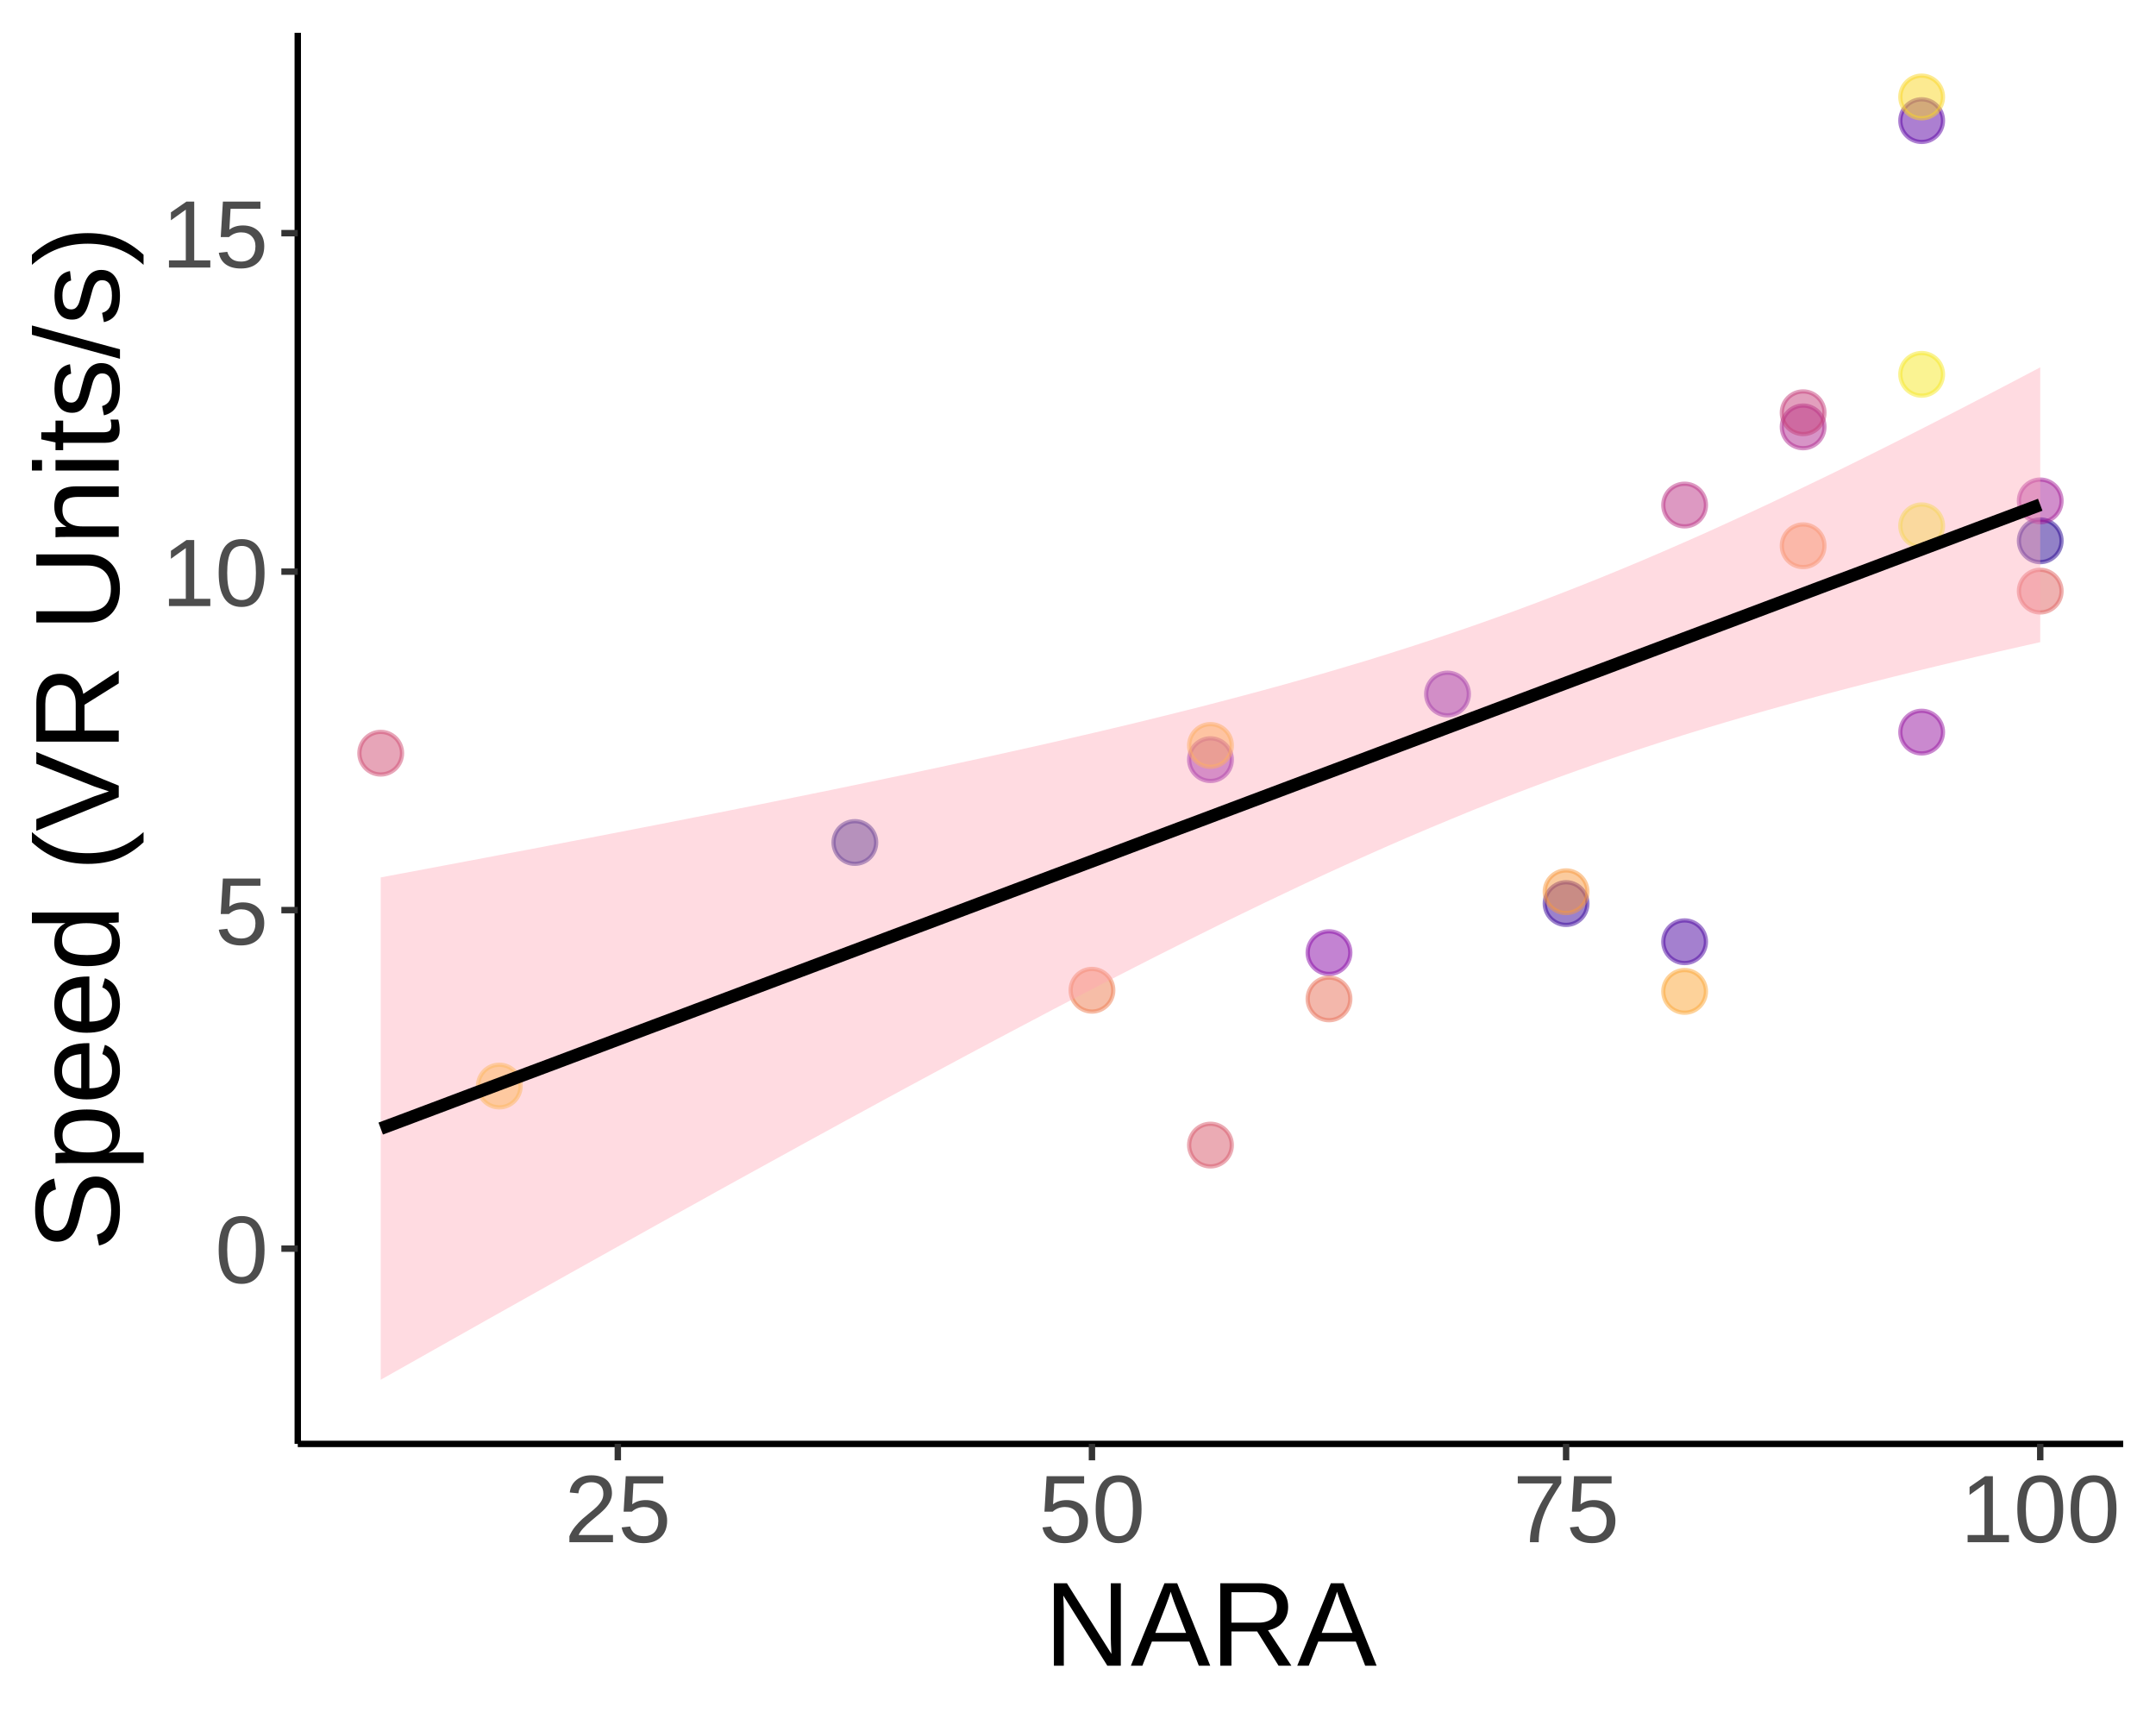
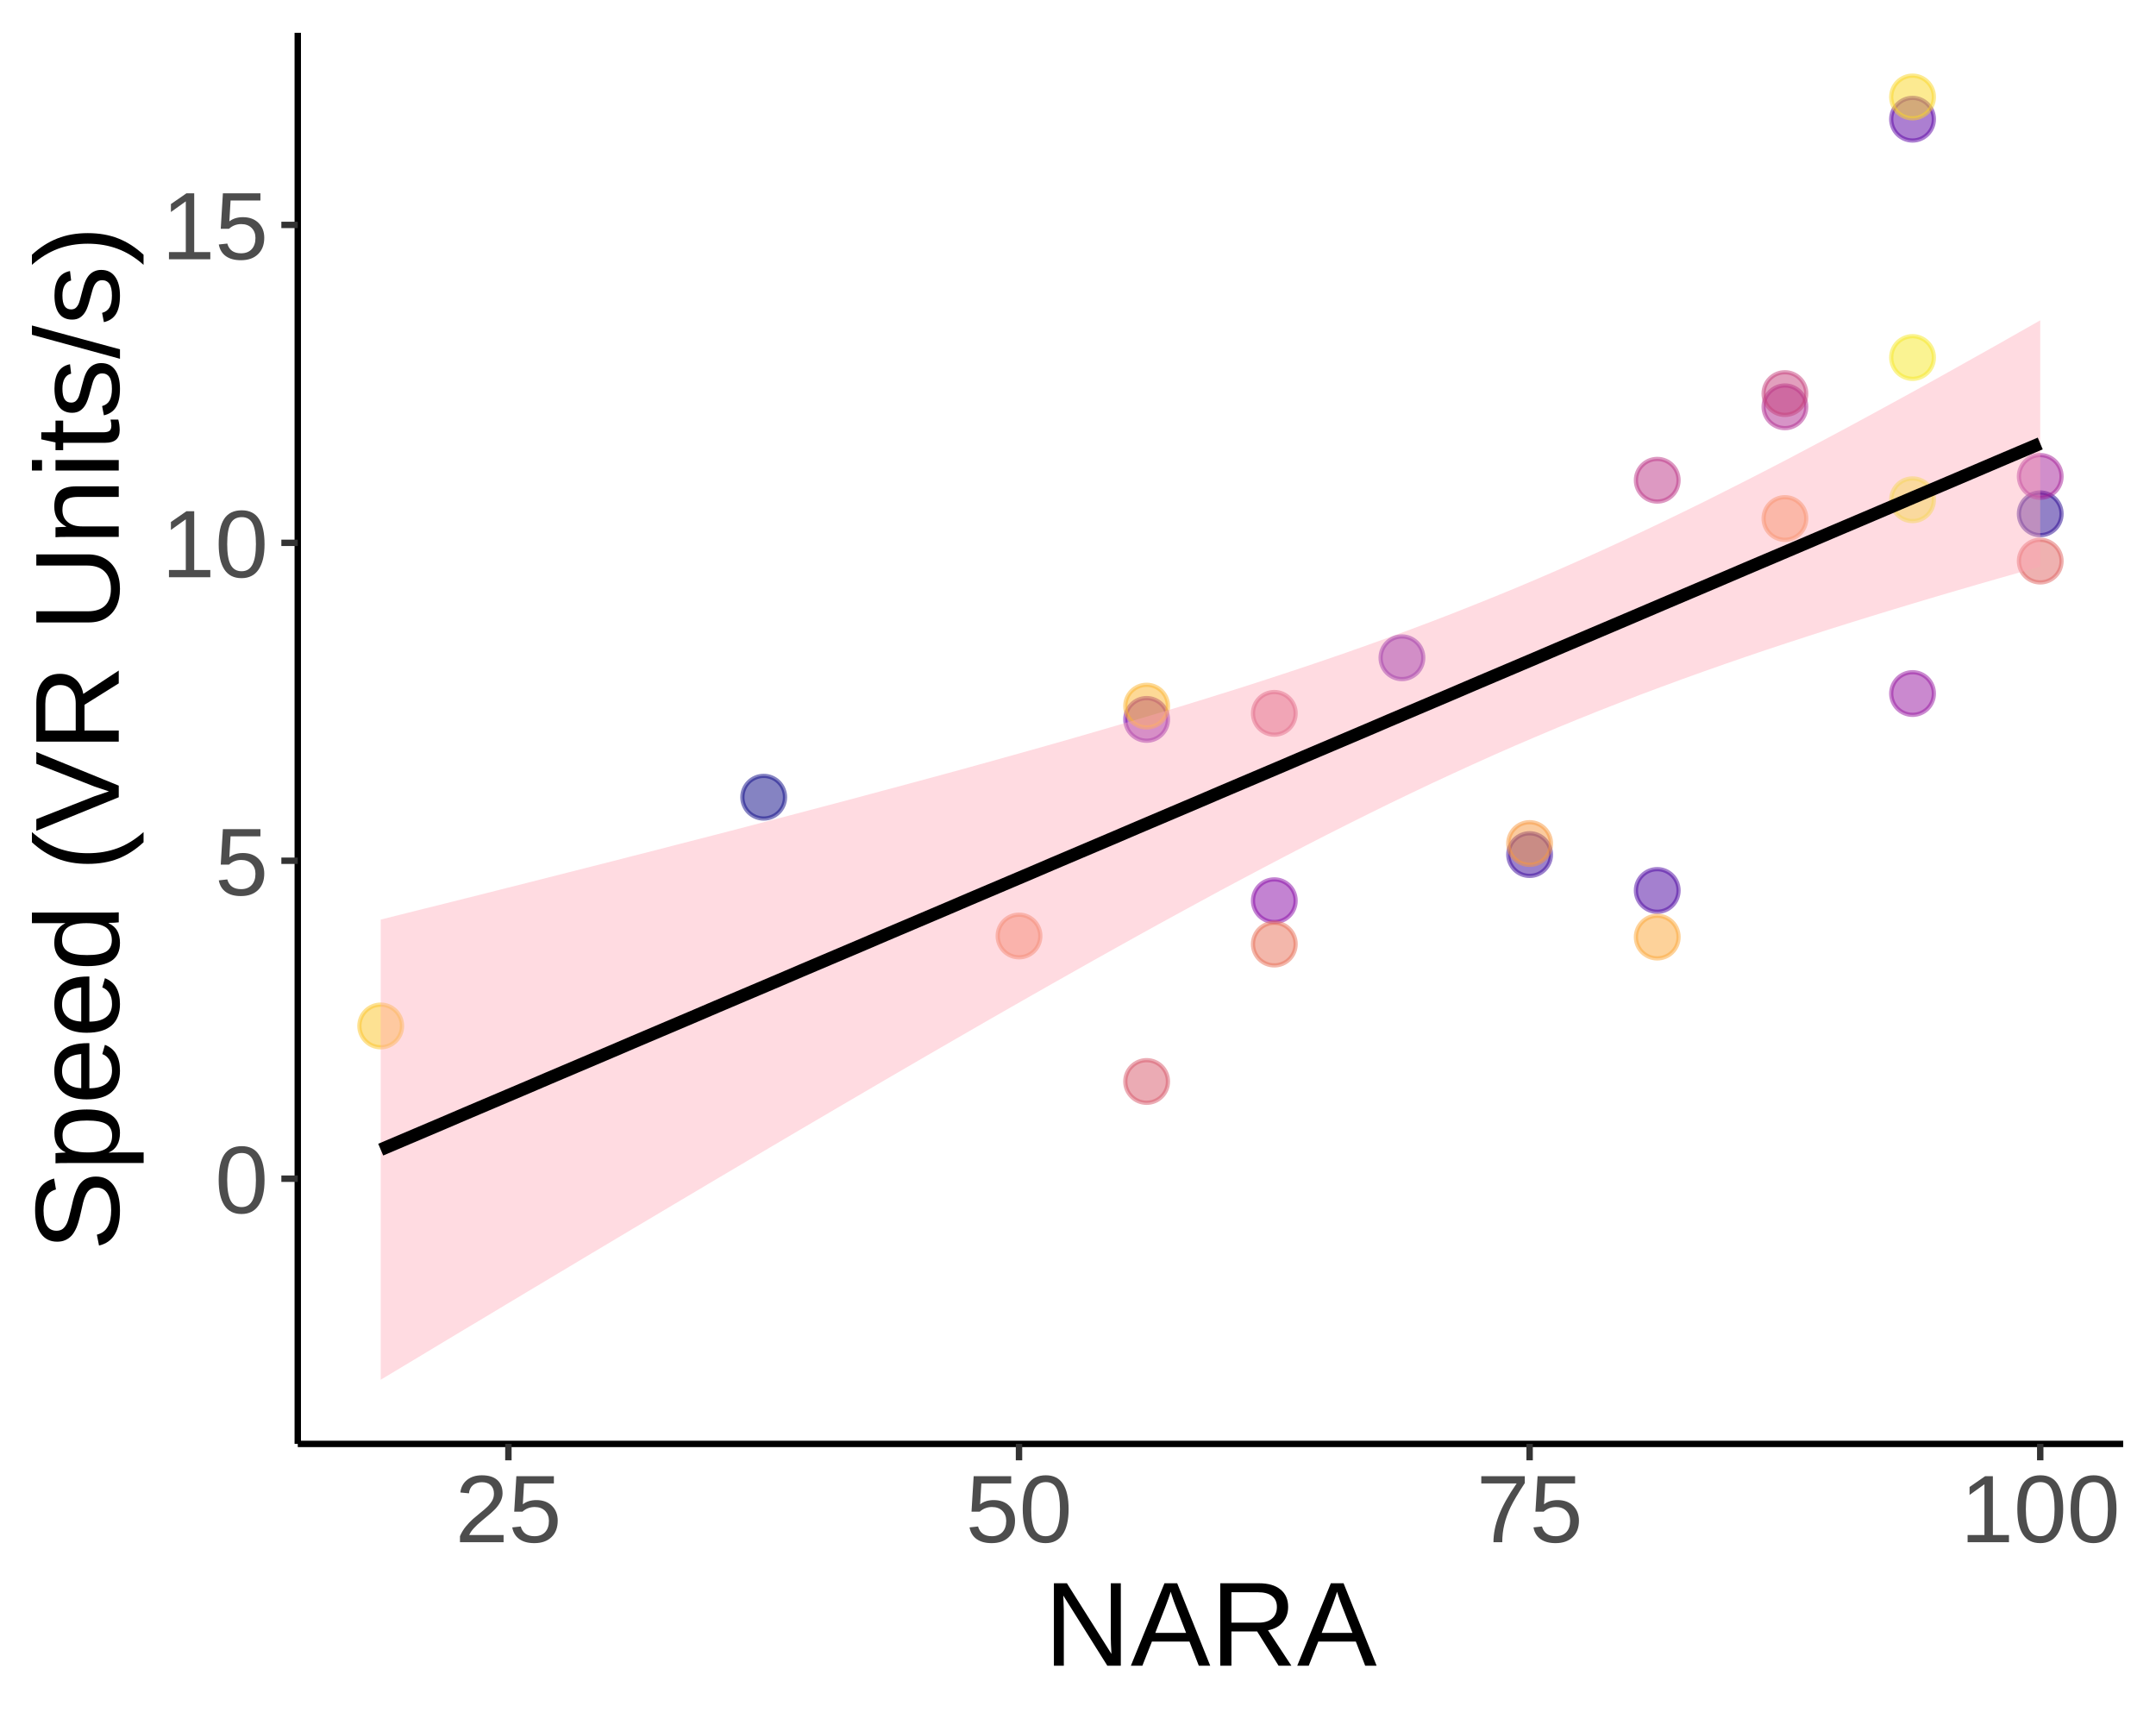
<svg xmlns="http://www.w3.org/2000/svg" class="svglite" width="360.00pt" height="288.00pt" viewBox="0 0 360.00 288.00">
  <defs>
    <style type="text/css">
    .svglite line, .svglite polyline, .svglite polygon, .svglite path, .svglite rect, .svglite circle {
      fill: none;
      stroke: #000000;
      stroke-linecap: round;
      stroke-linejoin: round;
      stroke-miterlimit: 10.00;
    }
    .svglite text {
      white-space: pre;
    }
  </style>
  </defs>
  <rect width="100%" height="100%" style="stroke: none; fill: #FFFFFF;" />
  <defs>
    <clipPath id="cpMC4wMHwzNjAuMDB8MC4wMHwyODguMDA=">
      <rect x="0.00" y="0.00" width="360.00" height="288.00" />
    </clipPath>
  </defs>
  <g clip-path="url(#cpMC4wMHwzNjAuMDB8MC4wMHwyODguMDA=)">
    <rect x="0.00" y="0.00" width="360.00" height="288.00" style="stroke-width: 1.07; stroke: #FFFFFF; fill: #FFFFFF;" />
  </g>
  <defs>
    <clipPath id="cpNDkuNzJ8MzU0LjUyfDUuNDh8MjQxLjA3">
      <rect x="49.72" y="5.48" width="304.80" height="235.59" />
    </clipPath>
  </defs>
  <g clip-path="url(#cpNDkuNzJ8MzU0LjUyfDUuNDh8MjQxLjA3)">
-     <circle cx="142.74" cy="140.66" r="3.56" style="stroke-width: 0.71; stroke: #0D0887; stroke-opacity: 0.50; fill: #0D0887; fill-opacity: 0.50;" />
-     <circle cx="340.67" cy="90.29" r="3.56" style="stroke-width: 0.71; stroke: #260591; stroke-opacity: 0.50; fill: #260591; fill-opacity: 0.50;" />
-     <circle cx="261.50" cy="150.86" r="3.56" style="stroke-width: 0.71; stroke: #39049A; stroke-opacity: 0.50; fill: #39049A; fill-opacity: 0.50;" />
-     <circle cx="281.29" cy="157.23" r="3.56" style="stroke-width: 0.71; stroke: #4A03A1; stroke-opacity: 0.50; fill: #4A03A1; fill-opacity: 0.50;" />
-     <circle cx="320.87" cy="20.14" r="3.56" style="stroke-width: 0.71; stroke: #5B01A5; stroke-opacity: 0.50; fill: #5B01A5; fill-opacity: 0.50;" />
-     <circle cx="241.70" cy="115.87" r="3.56" style="stroke-width: 0.71; stroke: #6A00A8; stroke-opacity: 0.50; fill: #6A00A8; fill-opacity: 0.50;" />
-     <circle cx="202.12" cy="126.83" r="3.56" style="stroke-width: 0.71; stroke: #7A02A8; stroke-opacity: 0.50; fill: #7A02A8; fill-opacity: 0.50;" />
-     <circle cx="221.91" cy="159.05" r="3.56" style="stroke-width: 0.71; stroke: #8908A6; stroke-opacity: 0.50; fill: #8908A6; fill-opacity: 0.50;" />
-     <circle cx="320.87" cy="122.23" r="3.56" style="stroke-width: 0.71; stroke: #9714A1; stroke-opacity: 0.50; fill: #9714A1; fill-opacity: 0.50;" />
-     <circle cx="340.67" cy="83.63" r="3.56" style="stroke-width: 0.71; stroke: #A51F99; stroke-opacity: 0.50; fill: #A51F99; fill-opacity: 0.50;" />
-     <circle cx="301.08" cy="71.27" r="3.56" style="stroke-width: 0.71; stroke: #B12A90; stroke-opacity: 0.50; fill: #B12A90; fill-opacity: 0.50;" />
-     <circle cx="281.29" cy="84.32" r="3.56" style="stroke-width: 0.71; stroke: #BC3587; stroke-opacity: 0.50; fill: #BC3587; fill-opacity: 0.50;" />
-     <circle cx="301.08" cy="68.91" r="3.56" style="stroke-width: 0.71; stroke: #C6417D; stroke-opacity: 0.50; fill: #C6417D; fill-opacity: 0.50;" />
-     <circle cx="63.57" cy="125.75" r="3.56" style="stroke-width: 0.71; stroke: #D04D73; stroke-opacity: 0.50; fill: #D04D73; fill-opacity: 0.50;" />
-     <circle cx="202.12" cy="191.18" r="3.56" style="stroke-width: 0.71; stroke: #D9586A; stroke-opacity: 0.50; fill: #D9586A; fill-opacity: 0.50;" />
-     <circle cx="340.67" cy="98.69" r="3.56" style="stroke-width: 0.71; stroke: #E16462; stroke-opacity: 0.50; fill: #E16462; fill-opacity: 0.50;" />
-     <circle cx="221.91" cy="166.77" r="3.56" style="stroke-width: 0.71; stroke: #E87059; stroke-opacity: 0.50; fill: #E87059; fill-opacity: 0.50;" />
-     <circle cx="182.33" cy="165.33" r="3.56" style="stroke-width: 0.71; stroke: #EF7D51; stroke-opacity: 0.50; fill: #EF7D51; fill-opacity: 0.50;" />
-     <circle cx="301.08" cy="91.12" r="3.56" style="stroke-width: 0.71; stroke: #F58A47; stroke-opacity: 0.50; fill: #F58A47; fill-opacity: 0.50;" />
-     <circle cx="261.50" cy="148.88" r="3.56" style="stroke-width: 0.71; stroke: #F9983E; stroke-opacity: 0.50; fill: #F9983E; fill-opacity: 0.50;" />
-     <circle cx="281.29" cy="165.52" r="3.56" style="stroke-width: 0.71; stroke: #FCA636; stroke-opacity: 0.50; fill: #FCA636; fill-opacity: 0.50;" />
-     <circle cx="202.12" cy="124.46" r="3.56" style="stroke-width: 0.71; stroke: #FDB52E; stroke-opacity: 0.50; fill: #FDB52E; fill-opacity: 0.50;" />
-     <circle cx="83.37" cy="181.32" r="3.56" style="stroke-width: 0.71; stroke: #FDC527; stroke-opacity: 0.50; fill: #FDC527; fill-opacity: 0.50;" />
-     <circle cx="320.87" cy="16.19" r="3.56" style="stroke-width: 0.71; stroke: #FBD624; stroke-opacity: 0.50; fill: #FBD624; fill-opacity: 0.50;" />
-     <circle cx="320.87" cy="62.50" r="3.56" style="stroke-width: 0.71; stroke: #F6E826; stroke-opacity: 0.50; fill: #F6E826; fill-opacity: 0.50;" />
-     <circle cx="320.87" cy="87.79" r="3.56" style="stroke-width: 0.71; stroke: #F0F921; stroke-opacity: 0.50; fill: #F0F921; fill-opacity: 0.50;" />
-     <polygon points="63.57,146.49 67.08,145.83 70.59,145.17 74.10,144.51 77.60,143.85 81.11,143.19 84.62,142.52 88.13,141.86 91.63,141.19 95.14,140.51 98.65,139.84 102.16,139.16 105.66,138.48 109.17,137.80 112.68,137.11 116.19,136.42 119.69,135.73 123.20,135.03 126.71,134.33 130.22,133.62 133.72,132.91 137.23,132.20 140.74,131.48 144.25,130.75 147.75,130.02 151.26,129.29 154.77,128.54 158.28,127.79 161.78,127.03 165.29,126.27 168.80,125.49 172.31,124.71 175.81,123.92 179.32,123.11 182.83,122.30 186.34,121.47 189.84,120.63 193.35,119.77 196.86,118.90 200.37,118.02 203.87,117.11 207.38,116.19 210.89,115.25 214.40,114.29 217.90,113.30 221.41,112.30 224.92,111.26 228.43,110.21 231.93,109.12 235.44,108.00 238.95,106.86 242.46,105.68 245.96,104.48 249.47,103.24 252.98,101.97 256.49,100.66 259.99,99.32 263.50,97.95 267.01,96.55 270.52,95.11 274.02,93.65 277.53,92.15 281.04,90.62 284.55,89.07 288.05,87.48 291.56,85.87 295.07,84.24 298.58,82.58 302.08,80.90 305.59,79.21 309.10,77.49 312.61,75.75 316.11,74.00 319.62,72.23 323.13,70.44 326.64,68.64 330.14,66.83 333.65,65.01 337.16,63.17 340.67,61.33 340.67,107.21 337.16,108.00 333.65,108.80 330.14,109.62 326.64,110.44 323.13,111.28 319.62,112.13 316.11,113.00 312.61,113.88 309.10,114.78 305.59,115.70 302.08,116.64 298.58,117.60 295.07,118.58 291.56,119.58 288.05,120.61 284.55,121.66 281.04,122.74 277.53,123.85 274.02,124.99 270.52,126.16 267.01,127.36 263.50,128.60 259.99,129.86 256.49,131.16 252.98,132.49 249.47,133.86 245.96,135.25 242.46,136.69 238.95,138.15 235.44,139.64 231.93,141.16 228.43,142.71 224.92,144.29 221.41,145.89 217.90,147.52 214.40,149.18 210.89,150.85 207.38,152.55 203.87,154.26 200.37,156.00 196.86,157.75 193.35,159.51 189.84,161.30 186.34,163.09 182.83,164.90 179.32,166.72 175.81,168.55 172.31,170.40 168.80,172.25 165.29,174.11 161.78,175.98 158.28,177.86 154.77,179.75 151.26,181.64 147.75,183.54 144.25,185.45 140.74,187.36 137.23,189.28 133.72,191.20 130.22,193.13 126.71,195.06 123.20,196.99 119.69,198.93 116.19,200.88 112.68,202.82 109.17,204.77 105.66,206.73 102.16,208.68 98.65,210.64 95.14,212.60 91.63,214.57 88.13,216.53 84.62,218.50 81.11,220.47 77.60,222.45 74.10,224.42 70.59,226.40 67.08,228.38 63.57,230.36 " style="stroke-width: 0.00; stroke: none; stroke-linecap: butt; fill: #FFA6B4; fill-opacity: 0.40;" />
-     <polyline points="63.57,146.49 67.08,145.83 70.59,145.17 74.10,144.51 77.60,143.85 81.11,143.19 84.62,142.52 88.13,141.86 91.63,141.19 95.14,140.51 98.65,139.84 102.16,139.16 105.66,138.48 109.17,137.80 112.68,137.11 116.19,136.42 119.69,135.73 123.20,135.03 126.71,134.33 130.22,133.62 133.72,132.91 137.23,132.20 140.74,131.48 144.25,130.75 147.75,130.02 151.26,129.29 154.77,128.54 158.28,127.79 161.78,127.03 165.29,126.27 168.80,125.49 172.31,124.71 175.81,123.92 179.32,123.11 182.83,122.30 186.34,121.47 189.84,120.63 193.35,119.77 196.86,118.90 200.37,118.02 203.87,117.11 207.38,116.19 210.89,115.25 214.40,114.29 217.90,113.30 221.41,112.30 224.92,111.26 228.43,110.21 231.93,109.12 235.44,108.00 238.95,106.86 242.46,105.68 245.96,104.48 249.47,103.24 252.98,101.97 256.49,100.66 259.99,99.32 263.50,97.95 267.01,96.55 270.52,95.11 274.02,93.65 277.53,92.15 281.04,90.62 284.55,89.07 288.05,87.48 291.56,85.87 295.07,84.24 298.58,82.58 302.08,80.90 305.59,79.21 309.10,77.49 312.61,75.75 316.11,74.00 319.62,72.23 323.13,70.44 326.64,68.64 330.14,66.83 333.65,65.01 337.16,63.17 340.67,61.33 " style="stroke-width: 2.13; stroke: none; stroke-linecap: butt;" />
-     <polyline points="340.67,107.21 337.16,108.00 333.65,108.80 330.14,109.62 326.64,110.44 323.13,111.28 319.62,112.13 316.11,113.00 312.61,113.88 309.10,114.78 305.59,115.70 302.08,116.64 298.58,117.60 295.07,118.58 291.56,119.58 288.05,120.61 284.55,121.66 281.04,122.74 277.53,123.85 274.02,124.99 270.52,126.16 267.01,127.36 263.50,128.60 259.99,129.86 256.49,131.16 252.98,132.49 249.47,133.86 245.96,135.25 242.46,136.69 238.95,138.15 235.44,139.64 231.93,141.16 228.43,142.71 224.92,144.29 221.41,145.89 217.90,147.52 214.40,149.18 210.89,150.85 207.38,152.55 203.87,154.26 200.37,156.00 196.86,157.75 193.35,159.51 189.84,161.30 186.34,163.09 182.83,164.90 179.32,166.72 175.81,168.55 172.31,170.40 168.80,172.25 165.29,174.11 161.78,175.98 158.28,177.86 154.77,179.75 151.26,181.64 147.75,183.54 144.25,185.45 140.74,187.36 137.23,189.28 133.72,191.20 130.22,193.13 126.71,195.06 123.20,196.99 119.69,198.93 116.19,200.88 112.68,202.82 109.17,204.77 105.66,206.73 102.16,208.68 98.65,210.64 95.14,212.60 91.63,214.57 88.13,216.53 84.62,218.50 81.11,220.47 77.60,222.45 74.10,224.42 70.59,226.40 67.08,228.38 63.57,230.36 " style="stroke-width: 2.13; stroke: none; stroke-linecap: butt;" />
-     <polyline points="63.57,188.42 67.08,187.11 70.59,185.79 74.10,184.47 77.60,183.15 81.11,181.83 84.62,180.51 88.13,179.19 91.63,177.88 95.14,176.56 98.65,175.24 102.16,173.92 105.66,172.60 109.17,171.28 112.68,169.97 116.19,168.65 119.69,167.33 123.20,166.01 126.71,164.69 130.22,163.37 133.72,162.06 137.23,160.74 140.74,159.42 144.25,158.10 147.75,156.78 151.26,155.46 154.77,154.15 158.28,152.83 161.78,151.51 165.29,150.19 168.80,148.87 172.31,147.55 175.81,146.23 179.32,144.92 182.83,143.60 186.34,142.28 189.84,140.96 193.35,139.64 196.86,138.32 200.37,137.01 203.87,135.69 207.38,134.37 210.89,133.05 214.40,131.73 217.90,130.41 221.41,129.10 224.92,127.78 228.43,126.46 231.93,125.14 235.44,123.82 238.95,122.50 242.46,121.18 245.96,119.87 249.47,118.55 252.98,117.23 256.49,115.91 259.99,114.59 263.50,113.27 267.01,111.96 270.52,110.64 274.02,109.32 277.53,108.00 281.04,106.68 284.55,105.36 288.05,104.05 291.56,102.73 295.07,101.41 298.58,100.09 302.08,98.77 305.59,97.45 309.10,96.14 312.61,94.82 316.11,93.50 319.62,92.18 323.13,90.86 326.64,89.54 330.14,88.22 333.65,86.91 337.16,85.59 340.67,84.27 " style="stroke-width: 2.13; stroke-linecap: butt;" />
+     <circle cx="127.52" cy="133.10" r="3.56" style="stroke-width: 0.71; stroke: #0D0887; stroke-opacity: 0.50; fill: #0D0887; fill-opacity: 0.50;" />
+     <circle cx="340.67" cy="85.79" r="3.56" style="stroke-width: 0.71; stroke: #260591; stroke-opacity: 0.50; fill: #260591; fill-opacity: 0.50;" />
+     <circle cx="255.41" cy="142.68" r="3.56" style="stroke-width: 0.71; stroke: #39049A; stroke-opacity: 0.50; fill: #39049A; fill-opacity: 0.50;" />
+     <circle cx="276.72" cy="148.67" r="3.56" style="stroke-width: 0.71; stroke: #4A03A1; stroke-opacity: 0.50; fill: #4A03A1; fill-opacity: 0.50;" />
+     <circle cx="319.35" cy="19.90" r="3.56" style="stroke-width: 0.71; stroke: #5B01A5; stroke-opacity: 0.50; fill: #5B01A5; fill-opacity: 0.50;" />
+     <circle cx="234.09" cy="109.82" r="3.56" style="stroke-width: 0.71; stroke: #6A00A8; stroke-opacity: 0.50; fill: #6A00A8; fill-opacity: 0.50;" />
+     <circle cx="191.46" cy="120.11" r="3.56" style="stroke-width: 0.71; stroke: #7A02A8; stroke-opacity: 0.50; fill: #7A02A8; fill-opacity: 0.50;" />
+     <circle cx="212.78" cy="150.38" r="3.56" style="stroke-width: 0.71; stroke: #8908A6; stroke-opacity: 0.50; fill: #8908A6; fill-opacity: 0.50;" />
+     <circle cx="319.35" cy="115.79" r="3.56" style="stroke-width: 0.71; stroke: #9714A1; stroke-opacity: 0.50; fill: #9714A1; fill-opacity: 0.50;" />
+     <circle cx="340.67" cy="79.54" r="3.56" style="stroke-width: 0.71; stroke: #A51F99; stroke-opacity: 0.50; fill: #A51F99; fill-opacity: 0.50;" />
+     <circle cx="298.04" cy="67.92" r="3.56" style="stroke-width: 0.71; stroke: #B12A90; stroke-opacity: 0.50; fill: #B12A90; fill-opacity: 0.50;" />
+     <circle cx="276.72" cy="80.18" r="3.56" style="stroke-width: 0.71; stroke: #BC3587; stroke-opacity: 0.50; fill: #BC3587; fill-opacity: 0.50;" />
+     <circle cx="298.04" cy="65.71" r="3.56" style="stroke-width: 0.71; stroke: #C6417D; stroke-opacity: 0.50; fill: #C6417D; fill-opacity: 0.50;" />
+     <circle cx="212.78" cy="119.10" r="3.56" style="stroke-width: 0.71; stroke: #D04D73; stroke-opacity: 0.50; fill: #D04D73; fill-opacity: 0.50;" />
+     <circle cx="191.46" cy="180.56" r="3.56" style="stroke-width: 0.71; stroke: #D9586A; stroke-opacity: 0.50; fill: #D9586A; fill-opacity: 0.50;" />
+     <circle cx="340.67" cy="93.68" r="3.56" style="stroke-width: 0.71; stroke: #E16462; stroke-opacity: 0.50; fill: #E16462; fill-opacity: 0.50;" />
+     <circle cx="212.78" cy="157.62" r="3.56" style="stroke-width: 0.71; stroke: #E87059; stroke-opacity: 0.50; fill: #E87059; fill-opacity: 0.50;" />
+     <circle cx="170.15" cy="156.27" r="3.56" style="stroke-width: 0.71; stroke: #EF7D51; stroke-opacity: 0.50; fill: #EF7D51; fill-opacity: 0.50;" />
+     <circle cx="298.04" cy="86.57" r="3.56" style="stroke-width: 0.71; stroke: #F58A47; stroke-opacity: 0.50; fill: #F58A47; fill-opacity: 0.50;" />
+     <circle cx="255.41" cy="140.83" r="3.56" style="stroke-width: 0.71; stroke: #F9983E; stroke-opacity: 0.50; fill: #F9983E; fill-opacity: 0.50;" />
+     <circle cx="276.72" cy="156.45" r="3.56" style="stroke-width: 0.71; stroke: #FCA636; stroke-opacity: 0.50; fill: #FCA636; fill-opacity: 0.50;" />
+     <circle cx="191.46" cy="117.89" r="3.56" style="stroke-width: 0.71; stroke: #FDB52E; stroke-opacity: 0.50; fill: #FDB52E; fill-opacity: 0.50;" />
+     <circle cx="63.57" cy="171.29" r="3.56" style="stroke-width: 0.71; stroke: #FDC527; stroke-opacity: 0.50; fill: #FDC527; fill-opacity: 0.50;" />
+     <circle cx="319.35" cy="16.19" r="3.56" style="stroke-width: 0.71; stroke: #FBD624; stroke-opacity: 0.50; fill: #FBD624; fill-opacity: 0.50;" />
+     <circle cx="319.35" cy="59.69" r="3.56" style="stroke-width: 0.71; stroke: #F6E826; stroke-opacity: 0.50; fill: #F6E826; fill-opacity: 0.50;" />
+     <circle cx="319.35" cy="83.44" r="3.56" style="stroke-width: 0.71; stroke: #F0F921; stroke-opacity: 0.50; fill: #F0F921; fill-opacity: 0.50;" />
+     <polygon points="63.57,153.53 67.08,152.65 70.59,151.77 74.10,150.90 77.60,150.02 81.11,149.14 84.62,148.25 88.13,147.37 91.63,146.48 95.14,145.59 98.65,144.70 102.16,143.81 105.66,142.91 109.17,142.02 112.68,141.11 116.19,140.21 119.69,139.31 123.20,138.40 126.71,137.48 130.22,136.57 133.72,135.65 137.23,134.72 140.74,133.80 144.25,132.86 147.75,131.92 151.26,130.98 154.77,130.03 158.28,129.08 161.78,128.12 165.29,127.15 168.80,126.17 172.31,125.19 175.81,124.20 179.32,123.20 182.83,122.18 186.34,121.16 189.84,120.13 193.35,119.08 196.86,118.02 200.37,116.94 203.87,115.85 207.38,114.75 210.89,113.62 214.40,112.47 217.90,111.31 221.41,110.12 224.92,108.91 228.43,107.67 231.93,106.41 235.44,105.12 238.95,103.80 242.46,102.45 245.96,101.06 249.47,99.65 252.98,98.21 256.49,96.73 259.99,95.22 263.50,93.67 267.01,92.10 270.52,90.49 274.02,88.85 277.53,87.18 281.04,85.48 284.55,83.76 288.05,82.00 291.56,80.23 295.07,78.43 298.58,76.61 302.08,74.76 305.59,72.90 309.10,71.02 312.61,69.12 316.11,67.21 319.62,65.29 323.13,63.35 326.64,61.39 330.14,59.43 333.65,57.46 337.16,55.47 340.67,53.48 340.67,94.60 337.16,95.59 333.65,96.59 330.14,97.60 326.64,98.62 323.13,99.65 319.62,100.70 316.11,101.76 312.61,102.83 309.10,103.92 305.59,105.02 302.08,106.15 298.58,107.29 295.07,108.45 291.56,109.64 288.05,110.85 284.55,112.08 281.04,113.34 277.53,114.63 274.02,115.94 270.52,117.29 267.01,118.66 263.50,120.07 259.99,121.51 256.49,122.99 252.98,124.49 249.47,126.03 245.96,127.61 242.46,129.21 238.95,130.84 235.44,132.51 231.93,134.20 228.43,135.92 224.92,137.67 221.41,139.44 217.90,141.24 214.40,143.06 210.89,144.90 207.38,146.76 203.87,148.63 200.37,150.53 196.86,152.44 193.35,154.36 189.84,156.30 186.34,158.25 182.83,160.21 179.32,162.19 175.81,164.17 172.31,166.16 168.80,168.16 165.29,170.17 161.78,172.19 158.28,174.21 154.77,176.24 151.26,178.28 147.75,180.32 144.25,182.37 140.74,184.42 137.23,186.48 133.72,188.54 130.22,190.60 126.71,192.67 123.20,194.75 119.69,196.82 116.19,198.90 112.68,200.98 109.17,203.07 105.66,205.15 102.16,207.24 98.65,209.33 95.14,211.43 91.63,213.53 88.13,215.62 84.62,217.72 81.11,219.83 77.60,221.93 74.10,224.03 70.59,226.14 67.08,228.25 63.57,230.36 " style="stroke-width: 0.00; stroke: none; stroke-linecap: butt; fill: #FFA6B4; fill-opacity: 0.40;" />
+     <polyline points="63.57,153.53 67.08,152.65 70.59,151.77 74.10,150.90 77.60,150.02 81.11,149.14 84.62,148.25 88.13,147.37 91.63,146.48 95.14,145.59 98.65,144.70 102.16,143.81 105.66,142.91 109.17,142.02 112.68,141.11 116.19,140.21 119.69,139.31 123.20,138.40 126.71,137.48 130.22,136.57 133.72,135.65 137.23,134.72 140.74,133.80 144.25,132.86 147.75,131.92 151.26,130.98 154.77,130.03 158.28,129.08 161.78,128.12 165.29,127.15 168.80,126.17 172.31,125.19 175.81,124.20 179.32,123.20 182.83,122.18 186.34,121.16 189.84,120.13 193.35,119.08 196.86,118.02 200.37,116.94 203.87,115.85 207.38,114.75 210.89,113.62 214.40,112.47 217.90,111.31 221.41,110.12 224.92,108.91 228.43,107.67 231.93,106.41 235.44,105.12 238.95,103.80 242.46,102.45 245.96,101.06 249.47,99.65 252.98,98.21 256.49,96.73 259.99,95.22 263.50,93.67 267.01,92.10 270.52,90.49 274.02,88.85 277.53,87.18 281.04,85.48 284.55,83.76 288.05,82.00 291.56,80.23 295.07,78.43 298.58,76.61 302.08,74.76 305.59,72.90 309.10,71.02 312.61,69.12 316.11,67.21 319.62,65.29 323.13,63.35 326.64,61.39 330.14,59.43 333.65,57.46 337.16,55.47 340.67,53.48 " style="stroke-width: 2.13; stroke: none; stroke-linecap: butt;" />
+     <polyline points="340.67,94.60 337.16,95.59 333.65,96.59 330.14,97.60 326.64,98.62 323.13,99.65 319.62,100.70 316.11,101.76 312.61,102.83 309.10,103.92 305.59,105.02 302.08,106.15 298.58,107.29 295.07,108.45 291.56,109.64 288.05,110.85 284.55,112.08 281.04,113.34 277.53,114.63 274.02,115.94 270.52,117.29 267.01,118.66 263.50,120.07 259.99,121.51 256.49,122.99 252.98,124.49 249.47,126.03 245.96,127.61 242.46,129.21 238.95,130.84 235.44,132.51 231.93,134.20 228.43,135.92 224.92,137.67 221.41,139.44 217.90,141.24 214.40,143.06 210.89,144.90 207.38,146.76 203.87,148.63 200.37,150.53 196.86,152.44 193.35,154.36 189.84,156.30 186.34,158.25 182.83,160.21 179.32,162.19 175.81,164.17 172.31,166.16 168.80,168.16 165.29,170.17 161.78,172.19 158.28,174.21 154.77,176.24 151.26,178.28 147.75,180.32 144.25,182.37 140.74,184.42 137.23,186.48 133.72,188.54 130.22,190.60 126.71,192.67 123.20,194.75 119.69,196.82 116.19,198.90 112.68,200.98 109.17,203.07 105.66,205.15 102.16,207.24 98.65,209.33 95.14,211.43 91.63,213.53 88.13,215.62 84.62,217.72 81.11,219.83 77.60,221.93 74.10,224.03 70.59,226.14 67.08,228.25 63.57,230.36 " style="stroke-width: 2.13; stroke: none; stroke-linecap: butt;" />
+     <polyline points="63.57,191.94 67.08,190.45 70.59,188.96 74.10,187.47 77.60,185.97 81.11,184.48 84.62,182.99 88.13,181.50 91.63,180.00 95.14,178.51 98.65,177.02 102.16,175.53 105.66,174.03 109.17,172.54 112.68,171.05 116.19,169.56 119.69,168.06 123.20,166.57 126.71,165.08 130.22,163.59 133.72,162.09 137.23,160.60 140.74,159.11 144.25,157.62 147.75,156.12 151.26,154.63 154.77,153.14 158.28,151.65 161.78,150.15 165.29,148.66 168.80,147.17 172.31,145.68 175.81,144.18 179.32,142.69 182.83,141.20 186.34,139.71 189.84,138.21 193.35,136.72 196.86,135.23 200.37,133.74 203.87,132.24 207.38,130.75 210.89,129.26 214.40,127.77 217.90,126.27 221.41,124.78 224.92,123.29 228.43,121.80 231.93,120.30 235.44,118.81 238.95,117.32 242.46,115.83 245.96,114.33 249.47,112.84 252.98,111.35 256.49,109.86 259.99,108.36 263.50,106.87 267.01,105.38 270.52,103.89 274.02,102.40 277.53,100.90 281.04,99.41 284.55,97.92 288.05,96.43 291.56,94.93 295.07,93.44 298.58,91.95 302.08,90.46 305.59,88.96 309.10,87.47 312.61,85.98 316.11,84.49 319.62,82.99 323.13,81.50 326.64,80.01 330.14,78.52 333.65,77.02 337.16,75.53 340.67,74.04 " style="stroke-width: 2.13; stroke-linecap: butt;" />
  </g>
  <g clip-path="url(#cpMC4wMHwzNjAuMDB8MC4wMHwyODguMDA=)">
    <polyline points="49.72,241.07 49.72,5.48 " style="stroke-width: 1.07; stroke-linecap: butt;" />
-     <text x="44.79" y="214.20" text-anchor="end" style="font-size: 16.00px;fill: #4D4D4D; font-family: &quot;Arial&quot;;" textLength="8.90px" lengthAdjust="spacingAndGlyphs">0</text>
-     <text x="44.79" y="157.69" text-anchor="end" style="font-size: 16.00px;fill: #4D4D4D; font-family: &quot;Arial&quot;;" textLength="8.90px" lengthAdjust="spacingAndGlyphs">5</text>
-     <text x="44.79" y="101.18" text-anchor="end" style="font-size: 16.00px;fill: #4D4D4D; font-family: &quot;Arial&quot;;" textLength="17.80px" lengthAdjust="spacingAndGlyphs">10</text>
-     <text x="44.79" y="44.67" text-anchor="end" style="font-size: 16.00px;fill: #4D4D4D; font-family: &quot;Arial&quot;;" textLength="17.80px" lengthAdjust="spacingAndGlyphs">15</text>
-     <polyline points="46.98,208.47 49.72,208.47 " style="stroke-width: 1.07; stroke: #333333; stroke-linecap: butt;" />
-     <polyline points="46.98,151.95 49.72,151.95 " style="stroke-width: 1.07; stroke: #333333; stroke-linecap: butt;" />
-     <polyline points="46.98,95.44 49.72,95.44 " style="stroke-width: 1.07; stroke: #333333; stroke-linecap: butt;" />
-     <polyline points="46.98,38.93 49.72,38.93 " style="stroke-width: 1.07; stroke: #333333; stroke-linecap: butt;" />
+     <text x="44.79" y="202.53" text-anchor="end" style="font-size: 16.00px;fill: #4D4D4D; font-family: &quot;Arial&quot;;" textLength="8.90px" lengthAdjust="spacingAndGlyphs">0</text>
+     <text x="44.79" y="149.45" text-anchor="end" style="font-size: 16.00px;fill: #4D4D4D; font-family: &quot;Arial&quot;;" textLength="8.90px" lengthAdjust="spacingAndGlyphs">5</text>
+     <text x="44.79" y="96.37" text-anchor="end" style="font-size: 16.00px;fill: #4D4D4D; font-family: &quot;Arial&quot;;" textLength="17.80px" lengthAdjust="spacingAndGlyphs">10</text>
+     <text x="44.79" y="43.29" text-anchor="end" style="font-size: 16.00px;fill: #4D4D4D; font-family: &quot;Arial&quot;;" textLength="17.80px" lengthAdjust="spacingAndGlyphs">15</text>
+     <polyline points="46.98,196.79 49.72,196.79 " style="stroke-width: 1.07; stroke: #333333; stroke-linecap: butt;" />
+     <polyline points="46.98,143.71 49.72,143.71 " style="stroke-width: 1.07; stroke: #333333; stroke-linecap: butt;" />
+     <polyline points="46.98,90.63 49.72,90.63 " style="stroke-width: 1.07; stroke: #333333; stroke-linecap: butt;" />
+     <polyline points="46.98,37.55 49.72,37.55 " style="stroke-width: 1.07; stroke: #333333; stroke-linecap: butt;" />
    <polyline points="49.72,241.07 354.52,241.07 " style="stroke-width: 1.07; stroke-linecap: butt;" />
-     <polyline points="103.16,243.81 103.16,241.07 " style="stroke-width: 1.07; stroke: #333333; stroke-linecap: butt;" />
-     <polyline points="182.33,243.81 182.33,241.07 " style="stroke-width: 1.07; stroke: #333333; stroke-linecap: butt;" />
-     <polyline points="261.50,243.81 261.50,241.07 " style="stroke-width: 1.07; stroke: #333333; stroke-linecap: butt;" />
+     <polyline points="84.89,243.81 84.89,241.07 " style="stroke-width: 1.07; stroke: #333333; stroke-linecap: butt;" />
+     <polyline points="170.15,243.81 170.15,241.07 " style="stroke-width: 1.07; stroke: #333333; stroke-linecap: butt;" />
+     <polyline points="255.41,243.81 255.41,241.07 " style="stroke-width: 1.07; stroke: #333333; stroke-linecap: butt;" />
    <polyline points="340.67,243.81 340.67,241.07 " style="stroke-width: 1.07; stroke: #333333; stroke-linecap: butt;" />
-     <text x="103.16" y="257.48" text-anchor="middle" style="font-size: 16.00px;fill: #4D4D4D; font-family: &quot;Arial&quot;;" textLength="17.80px" lengthAdjust="spacingAndGlyphs">25</text>
-     <text x="182.33" y="257.48" text-anchor="middle" style="font-size: 16.00px;fill: #4D4D4D; font-family: &quot;Arial&quot;;" textLength="17.80px" lengthAdjust="spacingAndGlyphs">50</text>
-     <text x="261.50" y="257.48" text-anchor="middle" style="font-size: 16.00px;fill: #4D4D4D; font-family: &quot;Arial&quot;;" textLength="17.80px" lengthAdjust="spacingAndGlyphs">75</text>
+     <text x="84.89" y="257.48" text-anchor="middle" style="font-size: 16.00px;fill: #4D4D4D; font-family: &quot;Arial&quot;;" textLength="17.80px" lengthAdjust="spacingAndGlyphs">25</text>
+     <text x="170.15" y="257.48" text-anchor="middle" style="font-size: 16.00px;fill: #4D4D4D; font-family: &quot;Arial&quot;;" textLength="17.80px" lengthAdjust="spacingAndGlyphs">50</text>
+     <text x="255.41" y="257.48" text-anchor="middle" style="font-size: 16.00px;fill: #4D4D4D; font-family: &quot;Arial&quot;;" textLength="17.80px" lengthAdjust="spacingAndGlyphs">75</text>
    <text x="340.67" y="257.48" text-anchor="middle" style="font-size: 16.00px;fill: #4D4D4D; font-family: &quot;Arial&quot;;" textLength="26.70px" lengthAdjust="spacingAndGlyphs">100</text>
    <text x="202.12" y="278.10" text-anchor="middle" style="font-size: 20.00px; font-family: &quot;Arial&quot;;" textLength="55.57px" lengthAdjust="spacingAndGlyphs">NARA</text>
    <text transform="translate(19.83,123.27) rotate(-90)" text-anchor="middle" style="font-size: 20.00px; font-family: &quot;Arial&quot;;" textLength="171.19px" lengthAdjust="spacingAndGlyphs">Speed (VR Units/s)</text>
  </g>
</svg>
